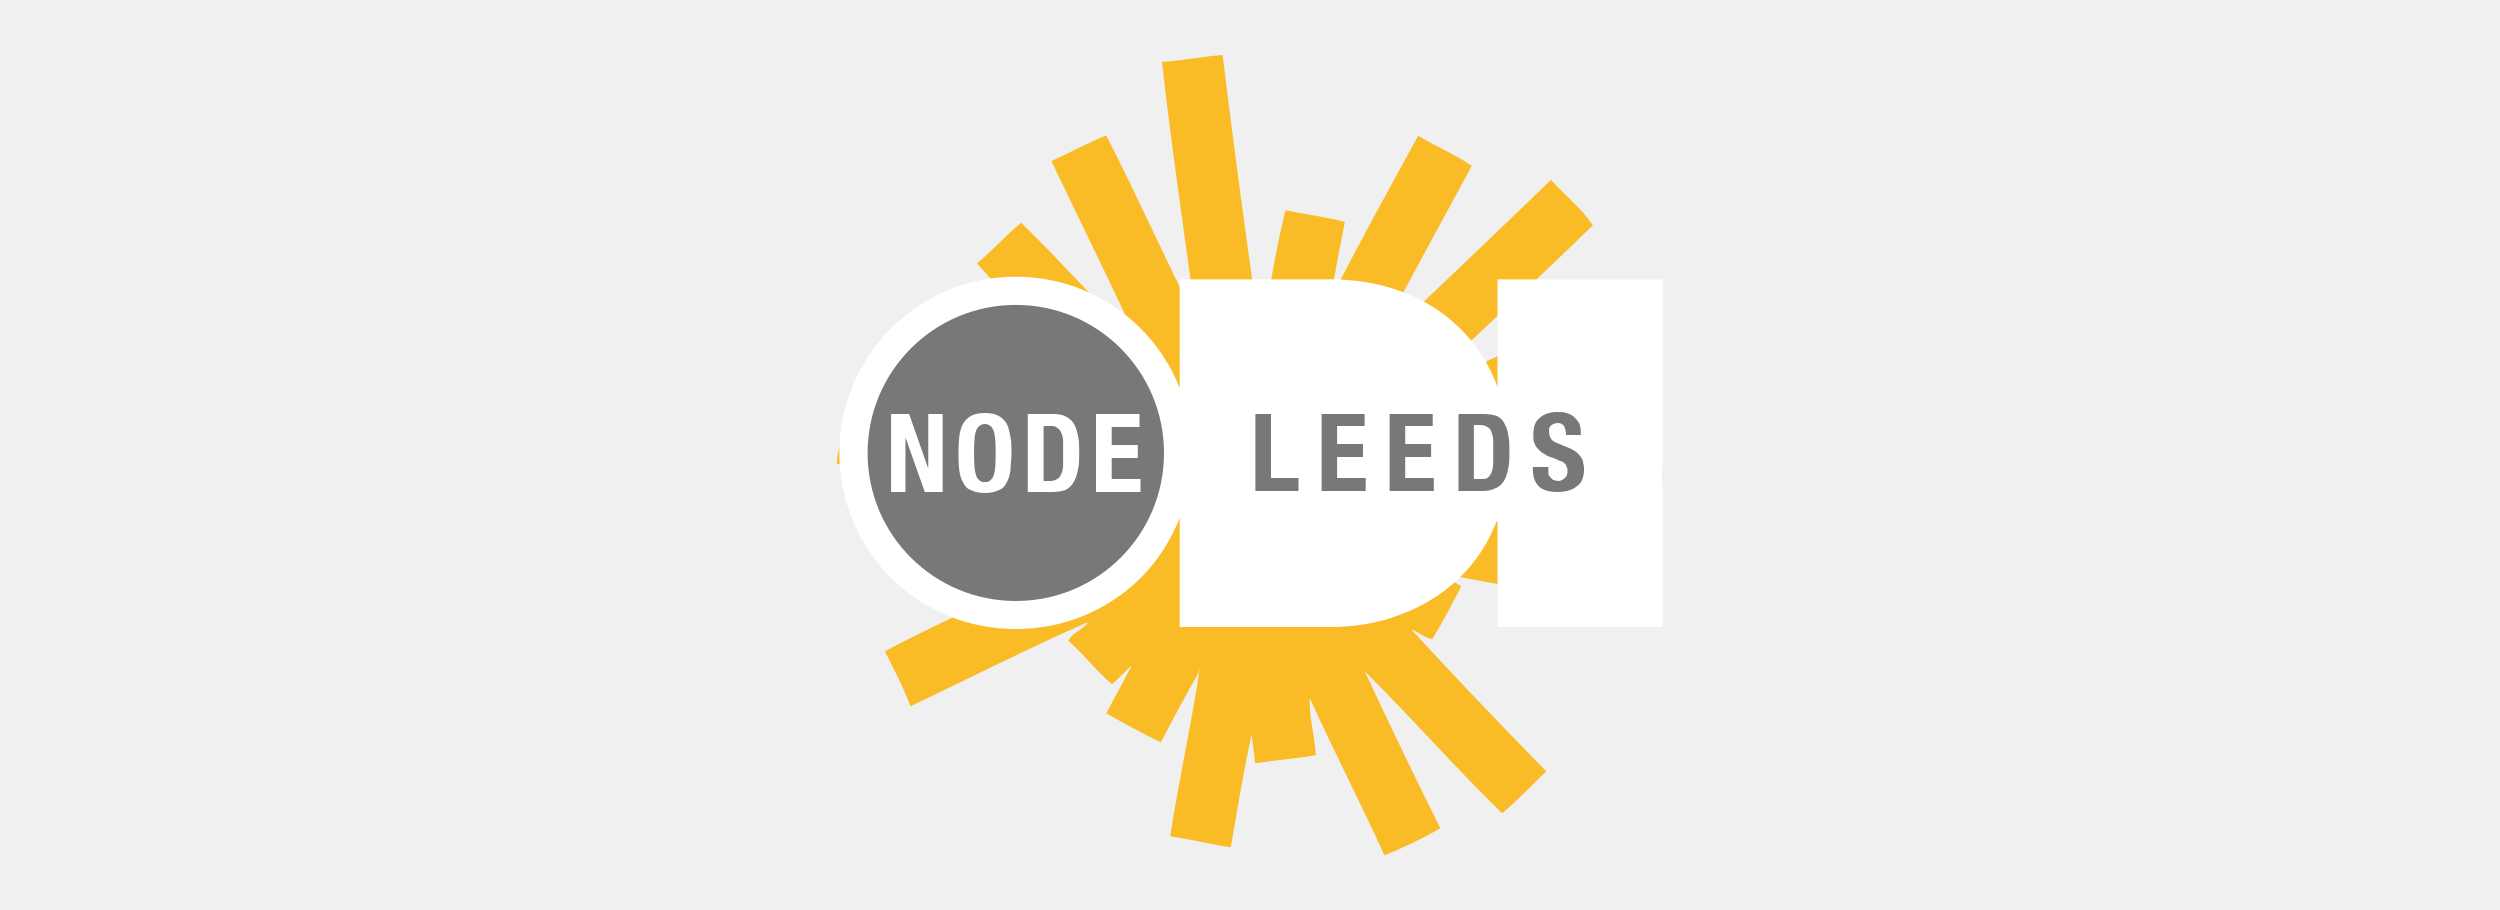
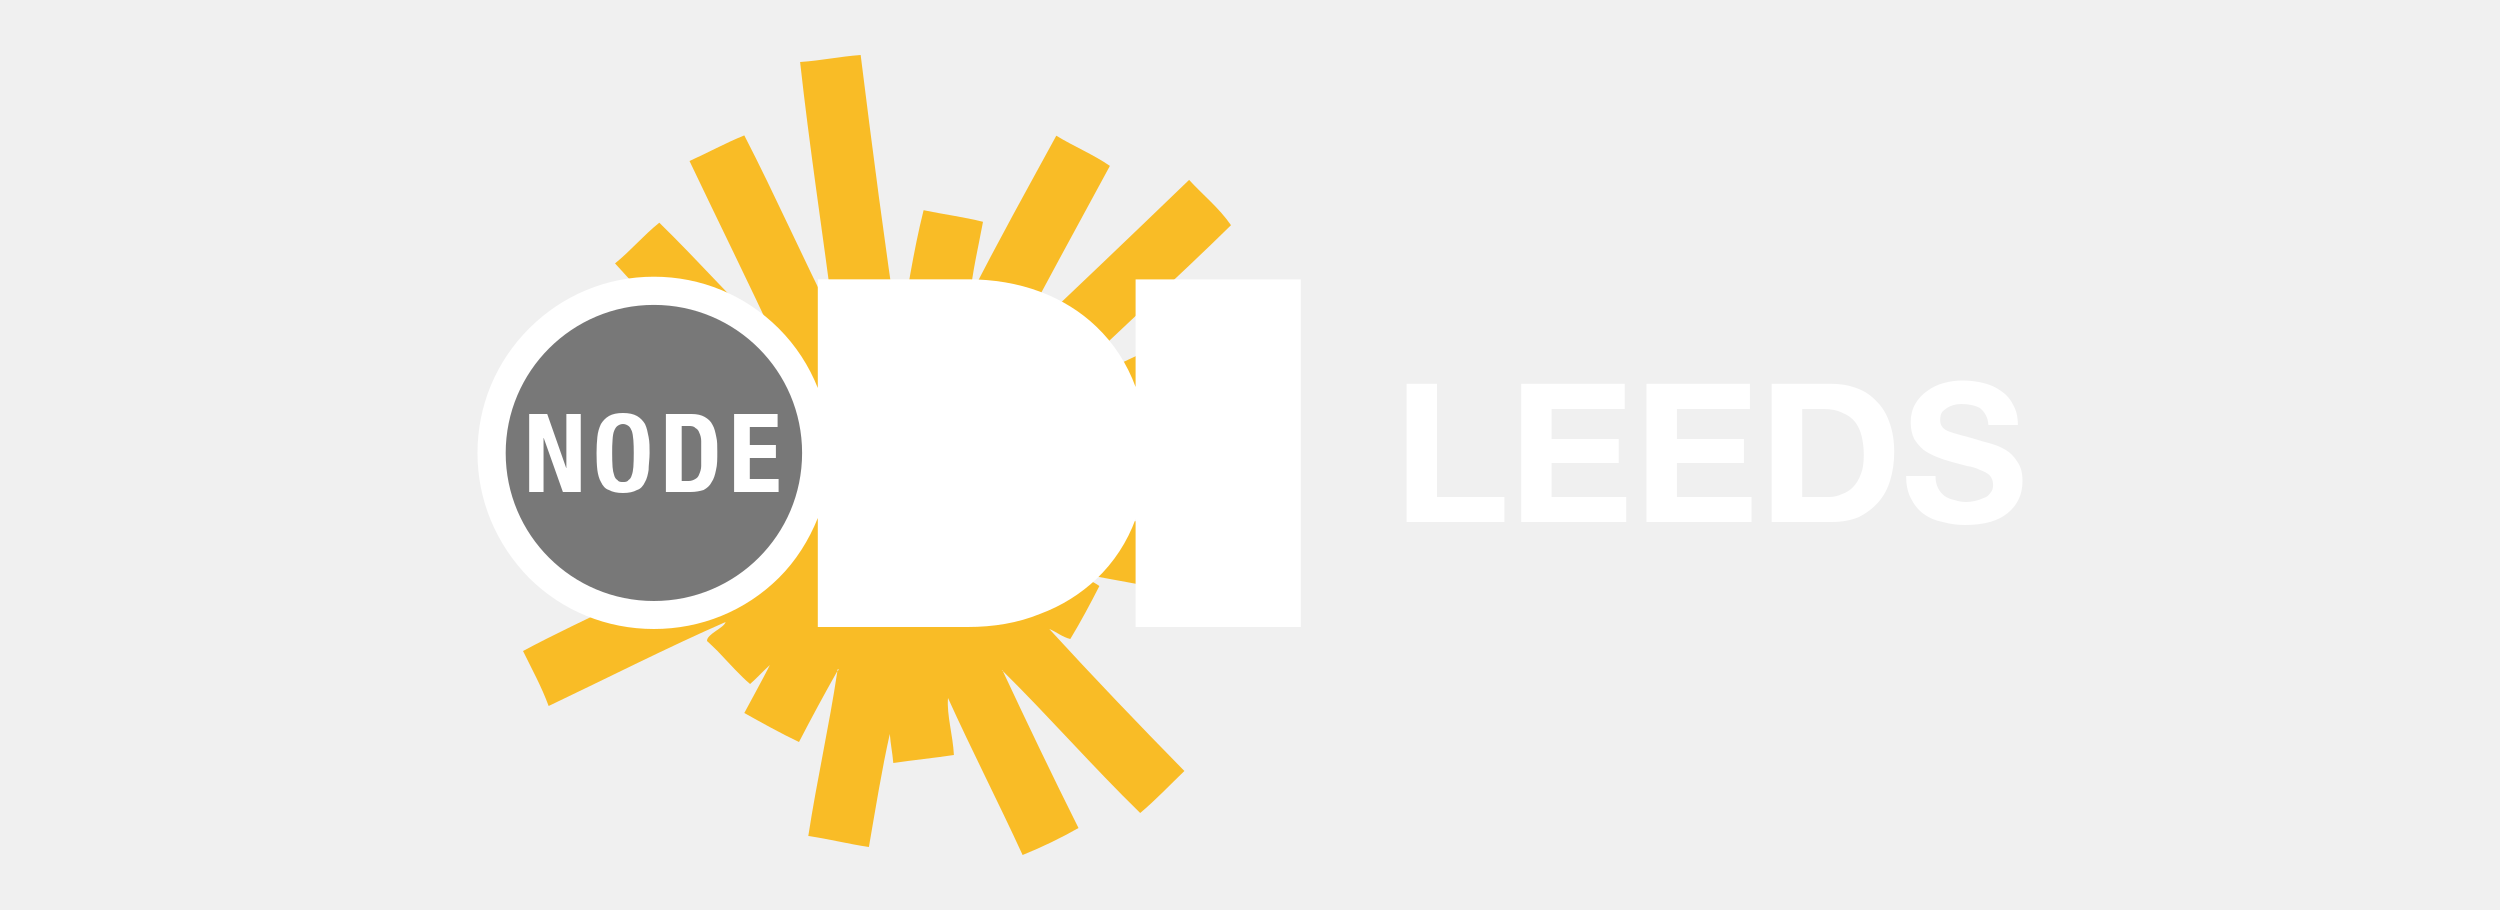
<svg xmlns="http://www.w3.org/2000/svg" width="250" height="91" viewBox="0 0 250 91" id="svg2" version="1.1">
  <defs id="defs4" />
  <g id="layer1" transform="translate(0,-961.4)">
-     <circle style="opacity:1;fill:#000000;fill-opacity:0.5;stroke:none;stroke-width:3;stroke-linecap:round;stroke-linejoin:round;stroke-miterlimit:4;stroke-dasharray:9, 9;stroke-dashoffset:0;stroke-opacity:1" id="path4139" cx="101.61" cy="1006.6" r="15.714" />
-     <rect style="opacity:1;fill:#000000;fill-opacity:0.5;stroke:none;stroke-width:3;stroke-linecap:round;stroke-linejoin:round;stroke-miterlimit:4;stroke-dasharray:9, 9;stroke-dashoffset:0;stroke-opacity:1" id="rect4141" width="35.179" height="10" x="124.11" y="1001.7" />
-     <path style="clip-rule:evenodd;fill:#F9BC26;fill-rule:evenodd;fill-opacity:1;opacity:1.0" d="m 122.26,966.9 c -2.1,0.15 -3.94,0.56 -6.06,0.7 0.92,8.34 2.24,17.03 3.38,25.73 -3.07,-6.04 -5.86,-12.38 -8.96,-18.39 -1.91,0.77 -3.63,1.73 -5.48,2.56 2.9,6.1 5.89,12.12 8.74,18.28 0.14,0 0.1,0.17 0,0 -4,-3.96 -7.74,-8.18 -11.76,-12.11 -1.58,1.26 -2.862,2.81 -4.428,4.07 1.016,1.14 2.056,2.25 3.108,3.36 a 15.446,15.536 0 0 1 0.72,-0 15.446,15.536 0 0 1 15.44,15.53 15.446,15.536 0 0 1 -15.44,15.5 15.446,15.536 0 0 1 -3.349,-0.4 c -3.266,1.6 -6.509,3.1 -9.68,4.8 0.877,1.8 1.828,3.5 2.563,5.5 5.877,-2.8 11.976,-5.9 17.696,-8.4 -0.15,0.6 -1.89,1.2 -1.86,1.9 0,0 0.87,0.8 1.05,1 1.04,1.1 2.4,2.6 3.26,3.3 0.69,-0.6 1.31,-1.3 1.98,-1.9 -0.81,1.6 -1.71,3.2 -2.56,4.8 1.8,1 3.57,2 5.47,2.9 1.24,-2.4 2.54,-4.8 3.84,-7.1 0,-0.1 0,-0.2 0.12,-0.2 0,0 0,0.2 -0.12,0.2 -0.84,5.6 -2.05,10.9 -2.91,16.5 2.08,0.3 4,0.8 6.06,1.1 0.66,-3.8 1.28,-7.7 2.09,-11.3 0.1,1.2 0.24,1.7 0.35,2.9 2.03,-0.3 4.08,-0.5 6.06,-0.8 -0.1,-2 -0.73,-4 -0.59,-5.7 2.4,5.3 5.03,10.4 7.46,15.7 1.98,-0.8 3.83,-1.7 5.59,-2.7 -2.6,-5.2 -5.09,-10.4 -7.57,-15.7 -0.14,0 -0.1,-0.2 0,0 4.66,4.6 9.02,9.6 13.74,14.2 1.55,-1.3 2.96,-2.8 4.42,-4.2 -4.52,-4.6 -9.3,-9.6 -13.51,-14.2 0.75,0.3 1.28,0.8 2.1,1 1.03,-1.7 1.99,-3.5 2.91,-5.3 -0.71,-0.5 -1.56,-0.8 -2.21,-1.3 2.16,0.4 4.32,0.8 6.52,1.2 0.3,-2.1 0.73,-4 1.05,-6.1 -2.1,-0.4 -4.49,-0.5 -6.29,-1.3 3.84,-0.4 7.63,-0.9 11.41,-1.4 l -32.51,0 0,-9.1 28.21,0 c -0.84,-1.7 -1.57,-3.45 -2.45,-5.06 -2.66,1.26 -5.35,2.49 -7.92,3.86 -0.1,-0.4 0.42,-0.8 0.7,-1.06 5.31,-5.2 11.31,-10.6 16.65,-15.85 -1.18,-1.72 -2.8,-3.01 -4.19,-4.53 -5.91,5.7 -11.84,11.37 -17.82,17 0,0.14 -0.17,0.1 0,0 3.24,-6.2 6.59,-12.28 9.9,-18.4 -1.65,-1.14 -3.63,-1.96 -5.36,-3.02 -2.9,5.32 -5.85,10.6 -8.61,16.06 0.17,-2.26 0.84,-5.05 1.28,-7.45 -1.89,-0.48 -3.99,-0.75 -5.94,-1.16 -1.03,4.1 -1.69,8.56 -2.45,12.92 -1.44,-9.51 -2.68,-19.11 -3.84,-28.41 z m -37.376,34.8 c -0.605,1.6 -0.644,3.7 -1.166,5.4 l 0,0.7 c 0.822,0.1 1.638,0.3 2.459,0.4 a 15.446,15.536 0 0 1 -0.108,-1.6 15.446,15.536 0 0 1 0.68,-4.5 c -0.619,-0.2 -1.25,-0.3 -1.865,-0.4 z m 80.696,2 c -1.88,0.2 -3.74,0.4 -5.59,0.7 l 0,6.2 c 2.1,-0.3 4.19,-0.6 6.29,-0.9 l 0,-1 c -0.32,-1.6 -0.49,-3.3 -0.7,-5 z m -75.927,12.8 c 0.156,1.2 0.308,2.4 0.469,3.5 1.004,-0.1 2.015,-0.2 3.028,-0.4 a 15.446,15.536 0 0 1 -3.497,-3.1 z" id="path4450" />
-     <path d="m 101.58,989.07 c -4.711,0 -9.141,1.84 -12.473,5.17 -3.333,3.33 -5.168,7.76 -5.168,12.46 0,4.7 1.835,9.1 5.168,12.5 3.332,3.3 7.762,5.1 12.473,5.1 4.71,0 9.14,-1.8 12.48,-5.1 1.72,-1.7 3.03,-3.8 3.91,-6 l 0,10.9 14.98,0 c 2.59,0 5.02,-0.4 7.22,-1.3 2.17,-0.8 4.07,-2 5.66,-3.5 1.77,-1.7 3.08,-3.7 3.92,-6 l 0,10.8 16.52,0 0,-34.76 -16.52,0 0,10.76 c -0.84,-2.29 -2.15,-4.34 -3.92,-6.03 -1.58,-1.52 -3.49,-2.7 -5.66,-3.51 -2.2,-0.82 -4.63,-1.23 -7.22,-1.23 l -14.98,0 0,10.87 c -0.88,-2.22 -2.19,-4.24 -3.91,-5.96 -3.34,-3.33 -7.77,-5.17 -12.48,-5.17 z m 0,2.82 c 8.19,0 14.82,6.64 14.82,14.81 0,8.2 -6.63,14.8 -14.82,14.8 -8.186,0 -14.821,-6.6 -14.821,-14.8 0,-8.17 6.635,-14.81 14.821,-14.81 z m 54.12,10.71 c 0.35,0 0.66,0 0.96,0.1 0.29,0.1 0.54,0.2 0.75,0.4 0.21,0.2 0.38,0.4 0.5,0.6 0.12,0.3 0.17,0.6 0.17,1 l 0,0.2 -1.48,0 c 0,-0.4 -0.1,-0.7 -0.2,-0.9 -0.13,-0.2 -0.34,-0.3 -0.65,-0.3 -0.17,0 -0.31,0.1 -0.43,0.1 -0.11,0.1 -0.2,0.1 -0.27,0.2 -0.1,0.1 -0.12,0.2 -0.14,0.3 l 0,0.3 c 0,0.3 0.1,0.5 0.15,0.6 0.1,0.2 0.32,0.4 0.65,0.5 l 1.2,0.5 c 0.29,0.1 0.53,0.3 0.72,0.4 0.18,0.2 0.34,0.3 0.45,0.5 0.11,0.1 0.18,0.3 0.23,0.5 0,0.2 0.1,0.4 0.1,0.6 0,0.9 -0.23,1.5 -0.7,1.8 -0.47,0.4 -1.13,0.6 -1.97,0.6 -0.88,0 -1.51,-0.2 -1.89,-0.6 -0.37,-0.4 -0.56,-0.9 -0.56,-1.6 l 0,-0.3 1.55,0 0,0.2 0,0 0,0.5 c 0,0.1 0.1,0.2 0.17,0.3 0.1,0.1 0.18,0.2 0.31,0.3 0.14,0 0.3,0.1 0.51,0.1 0.23,0 0.45,-0.1 0.64,-0.3 0.19,-0.1 0.28,-0.4 0.28,-0.7 0,-0.2 0,-0.3 -0.1,-0.4 0,-0.2 -0.12,-0.3 -0.23,-0.4 -0.11,-0.1 -0.25,-0.2 -0.42,-0.2 -0.18,-0.1 -0.4,-0.2 -0.66,-0.3 -0.34,-0.1 -0.64,-0.2 -0.89,-0.4 -0.25,-0.1 -0.46,-0.3 -0.63,-0.5 -0.17,-0.1 -0.3,-0.4 -0.38,-0.6 -0.1,-0.2 -0.11,-0.5 -0.11,-0.8 0,-0.8 0.21,-1.4 0.63,-1.7 0.43,-0.4 1.01,-0.6 1.75,-0.6 z m -57.213,0.1 c -0.588,0 -1.057,0.1 -1.404,0.3 -0.349,0.2 -0.614,0.5 -0.799,0.8 -0.186,0.4 -0.309,0.8 -0.359,1.3 -0.05,0.5 -0.08,1 -0.08,1.6 0,0.6 0.02,1.2 0.08,1.7 0.05,0.4 0.174,0.9 0.359,1.2 0.185,0.4 0.448,0.7 0.799,0.8 0.346,0.2 0.815,0.3 1.404,0.3 0.586,0 1.053,-0.1 1.403,-0.3 0.35,-0.1 0.62,-0.4 0.8,-0.8 0.19,-0.3 0.3,-0.8 0.36,-1.2 0,-0.5 0.1,-1.1 0.1,-1.7 0,-0.6 -0,-1.1 -0.1,-1.6 -0.1,-0.5 -0.17,-0.9 -0.36,-1.3 -0.18,-0.3 -0.45,-0.6 -0.8,-0.8 -0.35,-0.2 -0.817,-0.3 -1.403,-0.3 z m 27.053,0.1 1.56,0 0,6.4 2.75,0 0,1.3 -4.31,0 0,-7.7 z m 6.62,0 4.3,0 0,1.2 -2.75,0 0,1.8 2.59,0 0,1.3 -2.59,0 0,2.1 2.86,0 0,1.3 -4.41,0 0,-7.7 z m 6.8,0 4.31,0 0,1.2 -2.75,0 0,1.8 2.59,0 0,1.3 -2.59,0 0,2.1 2.86,0 0,1.3 -4.42,0 0,-7.7 z m 6.89,0 2.54,0 c 0.54,0 0.98,0.1 1.31,0.2 0.33,0.2 0.59,0.4 0.77,0.8 0.18,0.3 0.31,0.7 0.37,1.2 0.1,0.4 0.1,0.9 0.1,1.5 0,0.7 0,1.3 -0.13,1.8 -0.1,0.5 -0.22,0.9 -0.42,1.2 -0.2,0.3 -0.47,0.6 -0.81,0.7 -0.34,0.2 -0.77,0.3 -1.29,0.3 l -2.44,0 0,-7.7 z m -56.742,0 0,7.8 1.436,0 0,-5.4 0.02,0 1.916,5.4 1.785,0 0,0 0,-7.8 -1.438,0 0,5.4 -0.02,0 -1.895,-5.4 -1.807,0 z m 13.672,0 0,7.8 2.47,0 c 0.53,0 0.96,-0.1 1.3,-0.2 0.34,-0.2 0.61,-0.4 0.81,-0.8 0.21,-0.3 0.33,-0.7 0.43,-1.2 0.13,-0.5 0.13,-1.1 0.13,-1.8 0,-0.6 0,-1.1 -0.1,-1.5 -0.1,-0.5 -0.19,-0.9 -0.37,-1.2 -0.19,-0.4 -0.45,-0.6 -0.78,-0.8 -0.34,-0.2 -0.77,-0.3 -1.32,-0.3 l -2.57,0 z m 6.82,0 0,7.8 4.45,0 0,-1.3 -2.88,0 0,-2.1 2.61,0 0,-1.3 -2.61,0 0,-1.8 2.78,0 0,-1.3 -4.35,0 z m -11.113,1 c 0.231,0 0.419,0.1 0.559,0.2 0.141,0.1 0.246,0.3 0.326,0.5 0.07,0.2 0.124,0.5 0.154,0.9 0.03,0.4 0.04,0.8 0.04,1.3 0,0.5 -0.01,1 -0.04,1.4 -0.03,0.3 -0.07,0.6 -0.154,0.8 -0.08,0.3 -0.184,0.4 -0.326,0.5 -0.14,0.2 -0.328,0.2 -0.559,0.2 -0.235,0 -0.419,0 -0.56,-0.2 -0.143,-0.1 -0.248,-0.2 -0.328,-0.5 -0.07,-0.2 -0.133,-0.5 -0.153,-0.8 -0.03,-0.4 -0.04,-0.9 -0.04,-1.4 0,-0.5 0,-0.9 0.04,-1.3 0.02,-0.4 0.07,-0.7 0.153,-0.9 0.08,-0.2 0.185,-0.4 0.328,-0.5 0.141,-0.1 0.326,-0.2 0.56,-0.2 z m 48.903,0.1 0,5.4 0.69,0 0,0 c 0.27,0 0.49,0 0.66,-0.1 0.16,-0.1 0.29,-0.3 0.39,-0.5 0.1,-0.2 0.16,-0.5 0.19,-0.8 l 0,-1.4 0,-1.1 c 0,-0.3 -0.1,-0.6 -0.18,-0.8 -0.1,-0.3 -0.22,-0.4 -0.4,-0.5 -0.17,-0.1 -0.41,-0.2 -0.7,-0.2 l -0.66,0 z m -43.04,0.1 0.66,0 c 0.3,0 0.54,0 0.72,0.2 0.17,0.1 0.3,0.2 0.4,0.5 l 0,0 c 0.1,0.2 0.18,0.5 0.18,0.8 l 0,1.2 0,1.3 c 0,0.3 -0.1,0.6 -0.19,0.8 -0.1,0.3 -0.23,0.4 -0.4,0.5 -0.17,0.1 -0.39,0.2 -0.66,0.2 l -0.7,0 0,-5.5 z" id="path4452" style="fill:#ffffff;fill-opacity:1" />
+     <circle style="opacity:1;fill:#000000;fill-opacity:0.5;stroke:none;stroke-width:3;stroke-linecap:round;stroke-linejoin:round;stroke-miterlimit:4;stroke-dasharray:9, 9;stroke-dashoffset:0;stroke-opacity:1" id="path4139" cx="65.42" cy="1006.6" r="15.714" />
+     <rect style="opacity:1;fill:#000000;fill-opacity:0.5;stroke:none;stroke-width:3;stroke-linecap:round;stroke-linejoin:round;stroke-miterlimit:4;stroke-dasharray:9, 9;stroke-dashoffset:0;stroke-opacity:1" id="rect4141" width="35.179" height="10" x="87.92" y="1001.7" />
+     <path style="clip-rule:evenodd;opacity:1;fill:#F9BC26;fill-opacity:1;fill-rule:evenodd" d="m 86.07,966.9 c -2.1,0.15 -3.94,0.56 -6.06,0.7 0.92,8.34 2.24,17.03 3.38,25.73 -3.07,-6.04 -5.86,-12.38 -8.96,-18.39 -1.91,0.77 -3.63,1.73 -5.48,2.56 2.9,6.1 5.89,12.12 8.74,18.28 0.14,0 0.1,0.17 0,0 -4,-3.96 -7.74,-8.18 -11.76,-12.11 -1.58,1.26 -2.862,2.81 -4.428,4.07 1.016,1.14 2.056,2.25 3.108,3.36 l 0.72,0 c 8.53,0 15.44,6.95 15.44,15.5 0,8.6 -6.93,15.5 -15.44,15.5 -1.13,0 -2.251,-0.1 -3.349,-0.4 -3.266,1.6 -6.509,3.1 -9.68,4.8 0.877,1.8 1.828,3.5 2.563,5.5 5.877,-2.8 11.976,-5.9 17.696,-8.4 -0.15,0.6 -1.89,1.2 -1.86,1.9 0,0 0.87,0.8 1.05,1 1.04,1.1 2.4,2.6 3.26,3.3 0.69,-0.6 1.31,-1.3 1.98,-1.9 -0.81,1.6 -1.71,3.2 -2.56,4.8 1.8,1 3.57,2 5.47,2.9 1.24,-2.4 2.54,-4.8 3.84,-7.1 0,-0.1 0,-0.2 0.12,-0.2 0,0 0,0.2 -0.12,0.2 -0.84,5.6 -2.05,10.9 -2.91,16.5 2.08,0.3 4,0.8 6.06,1.1 0.66,-3.8 1.28,-7.7 2.09,-11.3 0.1,1.2 0.24,1.7 0.35,2.9 2.03,-0.3 4.08,-0.5 6.06,-0.8 -0.1,-2 -0.73,-4 -0.59,-5.7 2.4,5.3 5.03,10.4 7.46,15.7 1.98,-0.8 3.83,-1.7 5.59,-2.7 -2.6,-5.2 -5.09,-10.4 -7.57,-15.7 -0.14,0 -0.1,-0.2 0,0 4.66,4.6 9.02,9.6 13.74,14.2 1.55,-1.3 2.96,-2.8 4.42,-4.2 -4.52,-4.6 -9.3,-9.6 -13.51,-14.2 0.75,0.3 1.28,0.8 2.1,1 1.03,-1.7 1.99,-3.5 2.91,-5.3 -0.71,-0.5 -1.56,-0.8 -2.21,-1.3 2.16,0.4 4.32,0.8 6.52,1.2 0.3,-2.1 0.73,-4 1.05,-6.1 -2.1,-0.4 -4.49,-0.5 -6.29,-1.3 3.84,-0.4 7.63,-0.9 11.41,-1.4 l -32.51,0 0,-9.1 28.21,0 c -0.84,-1.7 -1.57,-3.42 -2.45,-5.03 -2.66,1.26 -5.35,2.49 -7.92,3.83 -0.1,-0.4 0.42,-0.8 0.7,-1.03 5.31,-5.2 11.31,-10.6 16.65,-15.85 -1.18,-1.72 -2.8,-3.01 -4.19,-4.53 -5.91,5.7 -11.84,11.37 -17.82,17 0,0.14 -0.17,0.1 0,0 3.24,-6.2 6.59,-12.28 9.9,-18.4 -1.65,-1.14 -3.63,-1.96 -5.36,-3.02 -2.9,5.32 -5.85,10.6 -8.61,16.06 0.17,-2.26 0.84,-5.05 1.28,-7.45 -1.89,-0.48 -3.99,-0.75 -5.94,-1.16 -1.03,4.1 -1.69,8.56 -2.45,12.92 -1.44,-9.51 -2.68,-19.11 -3.84,-28.41 z m -37.376,34.8 c -0.605,1.6 0.114,3.8 -0.408,5.5 l 0,0.7 c 0.822,0.1 0.88,0.2 1.701,0.3 -0.06,-0.5 -0.1,-1.1 -0.108,-1.6 0,-1.5 0.235,-3 0.68,-4.5 -0.619,-0.2 -1.25,-0.3 -1.865,-0.4 z m 80.696,2 c -1.88,0.2 -3.74,0.4 -5.59,0.7 l 0,6.2 c 2.1,-0.3 3.68,-0.7 5.78,-1 l 0,-1 c -0.32,-1.6 0,-3.2 -0.19,-4.9 z m -75.927,12.8 c 0.156,1.2 0.308,2.4 0.469,3.5 1.004,-0.1 2.015,-0.2 3.028,-0.4 -1.315,-0.8 -2.494,-1.9 -3.497,-3.1 z" id="path4450" />
+     <path d="m 65.39,989.07 c -4.711,0 -9.141,1.84 -12.473,5.17 -3.333,3.33 -5.168,7.76 -5.168,12.46 0,4.7 1.835,9.1 5.168,12.5 3.332,3.3 7.762,5.1 12.473,5.1 4.71,0 9.14,-1.8 12.48,-5.1 1.72,-1.7 3.03,-3.8 3.91,-6 l 0,10.9 14.98,0 c 2.59,0 5.02,-0.4 7.22,-1.3 2.17,-0.8 4.07,-2 5.66,-3.5 1.77,-1.7 3.08,-3.7 3.92,-6 l 0,10.8 16.52,0 0,-34.76 -16.52,0 0,10.76 c -0.84,-2.29 -2.15,-4.34 -3.92,-6.03 -1.58,-1.52 -3.49,-2.7 -5.66,-3.51 -2.2,-0.82 -4.63,-1.23 -7.22,-1.23 l -14.98,0 0,10.87 c -0.88,-2.22 -2.19,-4.24 -3.91,-5.96 -3.34,-3.33 -7.77,-5.17 -12.48,-5.17 z m 0,2.82 c 8.19,0 14.82,6.64 14.82,14.81 0,8.2 -6.63,14.8 -14.82,14.8 -8.186,0 -14.821,-6.6 -14.821,-14.8 0,-8.17 6.635,-14.81 14.821,-14.81 z m -3.093,10.81 c -0.588,0 -1.057,0.1 -1.404,0.3 -0.349,0.2 -0.614,0.5 -0.799,0.8 -0.186,0.4 -0.309,0.8 -0.359,1.3 -0.05,0.5 -0.08,1 -0.08,1.6 0,0.6 0.02,1.2 0.08,1.7 0.05,0.4 0.174,0.9 0.359,1.2 0.185,0.4 0.448,0.7 0.799,0.8 0.346,0.2 0.815,0.3 1.404,0.3 0.586,0 1.053,-0.1 1.403,-0.3 0.35,-0.1 0.62,-0.4 0.8,-0.8 0.19,-0.3 0.3,-0.8 0.36,-1.2 0,-0.5 0.1,-1.1 0.1,-1.7 0,-0.6 0,-1.1 -0.1,-1.6 -0.1,-0.5 -0.17,-0.9 -0.36,-1.3 -0.18,-0.3 -0.45,-0.6 -0.8,-0.8 -0.35,-0.2 -0.817,-0.3 -1.403,-0.3 z m -9.379,0.1 0,7.8 1.436,0 0,-5.4 0.02,0 1.916,5.4 1.785,0 0,0 0,-7.8 -1.438,0 0,5.4 -0.02,0 -1.895,-5.4 -1.807,0 z m 13.672,0 0,7.8 2.47,0 c 0.53,0 0.96,-0.1 1.3,-0.2 0.34,-0.2 0.61,-0.4 0.81,-0.8 0.21,-0.3 0.33,-0.7 0.43,-1.2 0.13,-0.5 0.13,-1.1 0.13,-1.8 0,-0.6 0,-1.1 -0.1,-1.5 -0.1,-0.5 -0.19,-0.9 -0.37,-1.2 -0.19,-0.4 -0.45,-0.6 -0.78,-0.8 -0.34,-0.2 -0.77,-0.3 -1.32,-0.3 z m 6.82,0 0,7.8 4.45,0 0,-1.3 -2.88,0 0,-2.1 2.61,0 0,-1.3 -2.61,0 0,-1.8 2.78,0 0,-1.3 z m -11.113,1 c 0.231,0 0.419,0.1 0.559,0.2 0.141,0.1 0.246,0.3 0.326,0.5 0.07,0.2 0.124,0.5 0.154,0.9 0.03,0.4 0.04,0.8 0.04,1.3 0,0.5 -0.01,1 -0.04,1.4 -0.03,0.3 -0.07,0.6 -0.154,0.8 -0.08,0.3 -0.184,0.4 -0.326,0.5 -0.14,0.2 -0.328,0.2 -0.559,0.2 -0.235,0 -0.419,0 -0.56,-0.2 -0.143,-0.1 -0.248,-0.2 -0.328,-0.5 -0.07,-0.2 -0.133,-0.5 -0.153,-0.8 -0.03,-0.4 -0.04,-0.9 -0.04,-1.4 0,-0.5 0,-0.9 0.04,-1.3 0.02,-0.4 0.07,-0.7 0.153,-0.9 0.08,-0.2 0.185,-0.4 0.328,-0.5 0.141,-0.1 0.326,-0.2 0.56,-0.2 z m 5.863,0.2 0.66,0 c 0.3,0 0.54,0 0.72,0.2 0.17,0.1 0.3,0.2 0.4,0.5 l 0,0 c 0.1,0.2 0.18,0.5 0.18,0.8 l 0,1.2 0,1.3 c 0,0.3 -0.1,0.6 -0.19,0.8 -0.1,0.3 -0.23,0.4 -0.4,0.5 -0.17,0.1 -0.39,0.2 -0.66,0.2 l -0.7,0 0,-5.5 z" id="path4452" style="fill:#ffffff;fill-opacity:1" />
+     <g style="font-style:normal;font-variant:normal;font-weight:bold;font-stretch:normal;font-size:40px;line-height:100%;font-family:'Helvetica Neue';-inkscape-font-specification:'Helvetica Neue Bold';text-align:start;letter-spacing:0px;word-spacing:0px;writing-mode:lr-tb;text-anchor:start;fill:#ffffff;fill-opacity:1;stroke:none;stroke-width:1px;stroke-linecap:butt;stroke-linejoin:miter;stroke-opacity:1" id="text4141">
+       <path d="m 140.66,999.78 0,13.82 9.78,0 0,-2.5 -6.74,0 0,-11.32 -3.04,0 z" style="font-size:19.375px;line-height:100%;fill:#ffffff;fill-opacity:1" id="path4168" />
+       <path d="m 152.12,999.78 0,13.82 10.5,0 0,-2.5 -7.46,0 0,-3.4 6.71,0 0,-2.4 -6.71,0 0,-3 7.31,0 0,-2.52 -10.35,0 z" style="font-size:19.375px;line-height:100%;fill:#ffffff;fill-opacity:1" id="path4170" />
+       <path d="m 164.65,999.78 0,13.82 10.5,0 0,-2.5 -7.46,0 0,-3.4 6.7,0 0,-2.4 -6.7,0 0,-3 7.3,0 0,-2.52 -10.34,0 z" style="font-size:19.375px;line-height:100%;fill:#ffffff;fill-opacity:1" id="path4172" />
+       <path d="m 180.22,1011.1 0,-8.8 2.17,0 q 1.12,0 1.88,0.4 0.77,0.3 1.24,0.9 0.46,0.6 0.65,1.4 0.22,0.9 0.22,1.9 0,1.2 -0.29,1.9 -0.29,0.8 -0.78,1.3 -0.48,0.5 -1.1,0.7 -0.62,0.3 -1.28,0.3 l -2.71,0 z m -3.05,-11.32 0,13.82 5.97,0 q 1.59,0 2.75,-0.5 1.18,-0.6 1.96,-1.5 0.79,-0.9 1.18,-2.2 0.39,-1.3 0.39,-2.8 0,-1.7 -0.49,-3 -0.46,-1.3 -1.31,-2.1 -0.84,-0.9 -2,-1.3 -1.14,-0.42 -2.48,-0.42 l -5.97,0 z" style="font-size:19.375px;line-height:100%;fill:#ffffff;fill-opacity:1" id="path4174" />
+       <path d="m 193.55,1009 -2.94,0 q -0,1.3 0.46,2.2 0.49,1 1.3,1.6 0.83,0.6 1.9,0.8 1.08,0.3 2.23,0.3 1.41,0 2.48,-0.3 1.08,-0.3 1.8,-0.9 0.73,-0.6 1.1,-1.4 0.37,-0.8 0.37,-1.8 0,-1.2 -0.5,-1.9 -0.49,-0.8 -1.17,-1.2 -0.67,-0.4 -1.37,-0.6 -0.68,-0.2 -1.07,-0.3 -1.29,-0.4 -2.11,-0.6 -0.79,-0.2 -1.26,-0.4 -0.44,-0.2 -0.6,-0.5 -0.15,-0.2 -0.15,-0.6 0,-0.5 0.19,-0.8 0.19,-0.2 0.48,-0.4 0.31,-0.2 0.68,-0.3 0.37,-0.1 0.74,-0.1 0.56,0 1.03,0.1 0.48,0.1 0.85,0.3 0.37,0.3 0.58,0.7 0.23,0.4 0.27,1 l 2.95,0 q 0,-1.2 -0.47,-2 -0.44,-0.9 -1.22,-1.4 -0.77,-0.57 -1.78,-0.8 -0.99,-0.25 -2.08,-0.25 -0.93,0 -1.86,0.25 -0.93,0.25 -1.66,0.8 -0.74,0.5 -1.2,1.3 -0.45,0.8 -0.45,1.8 0,1 0.35,1.7 0.37,0.6 0.95,1.1 0.58,0.4 1.32,0.7 0.73,0.3 1.51,0.5 0.75,0.2 1.49,0.4 0.74,0.1 1.32,0.4 0.58,0.2 0.93,0.5 0.37,0.4 0.37,1 0,0.5 -0.28,0.8 -0.27,0.4 -0.67,0.5 -0.41,0.2 -0.88,0.3 -0.46,0.1 -0.87,0.1 -0.6,0 -1.16,-0.2 -0.56,-0.1 -0.99,-0.4 -0.4,-0.3 -0.66,-0.8 -0.25,-0.5 -0.25,-1.2 z" style="font-size:19.375px;line-height:100%;fill:#ffffff;fill-opacity:1" id="path4176" />
+     </g>
  </g>
</svg>
